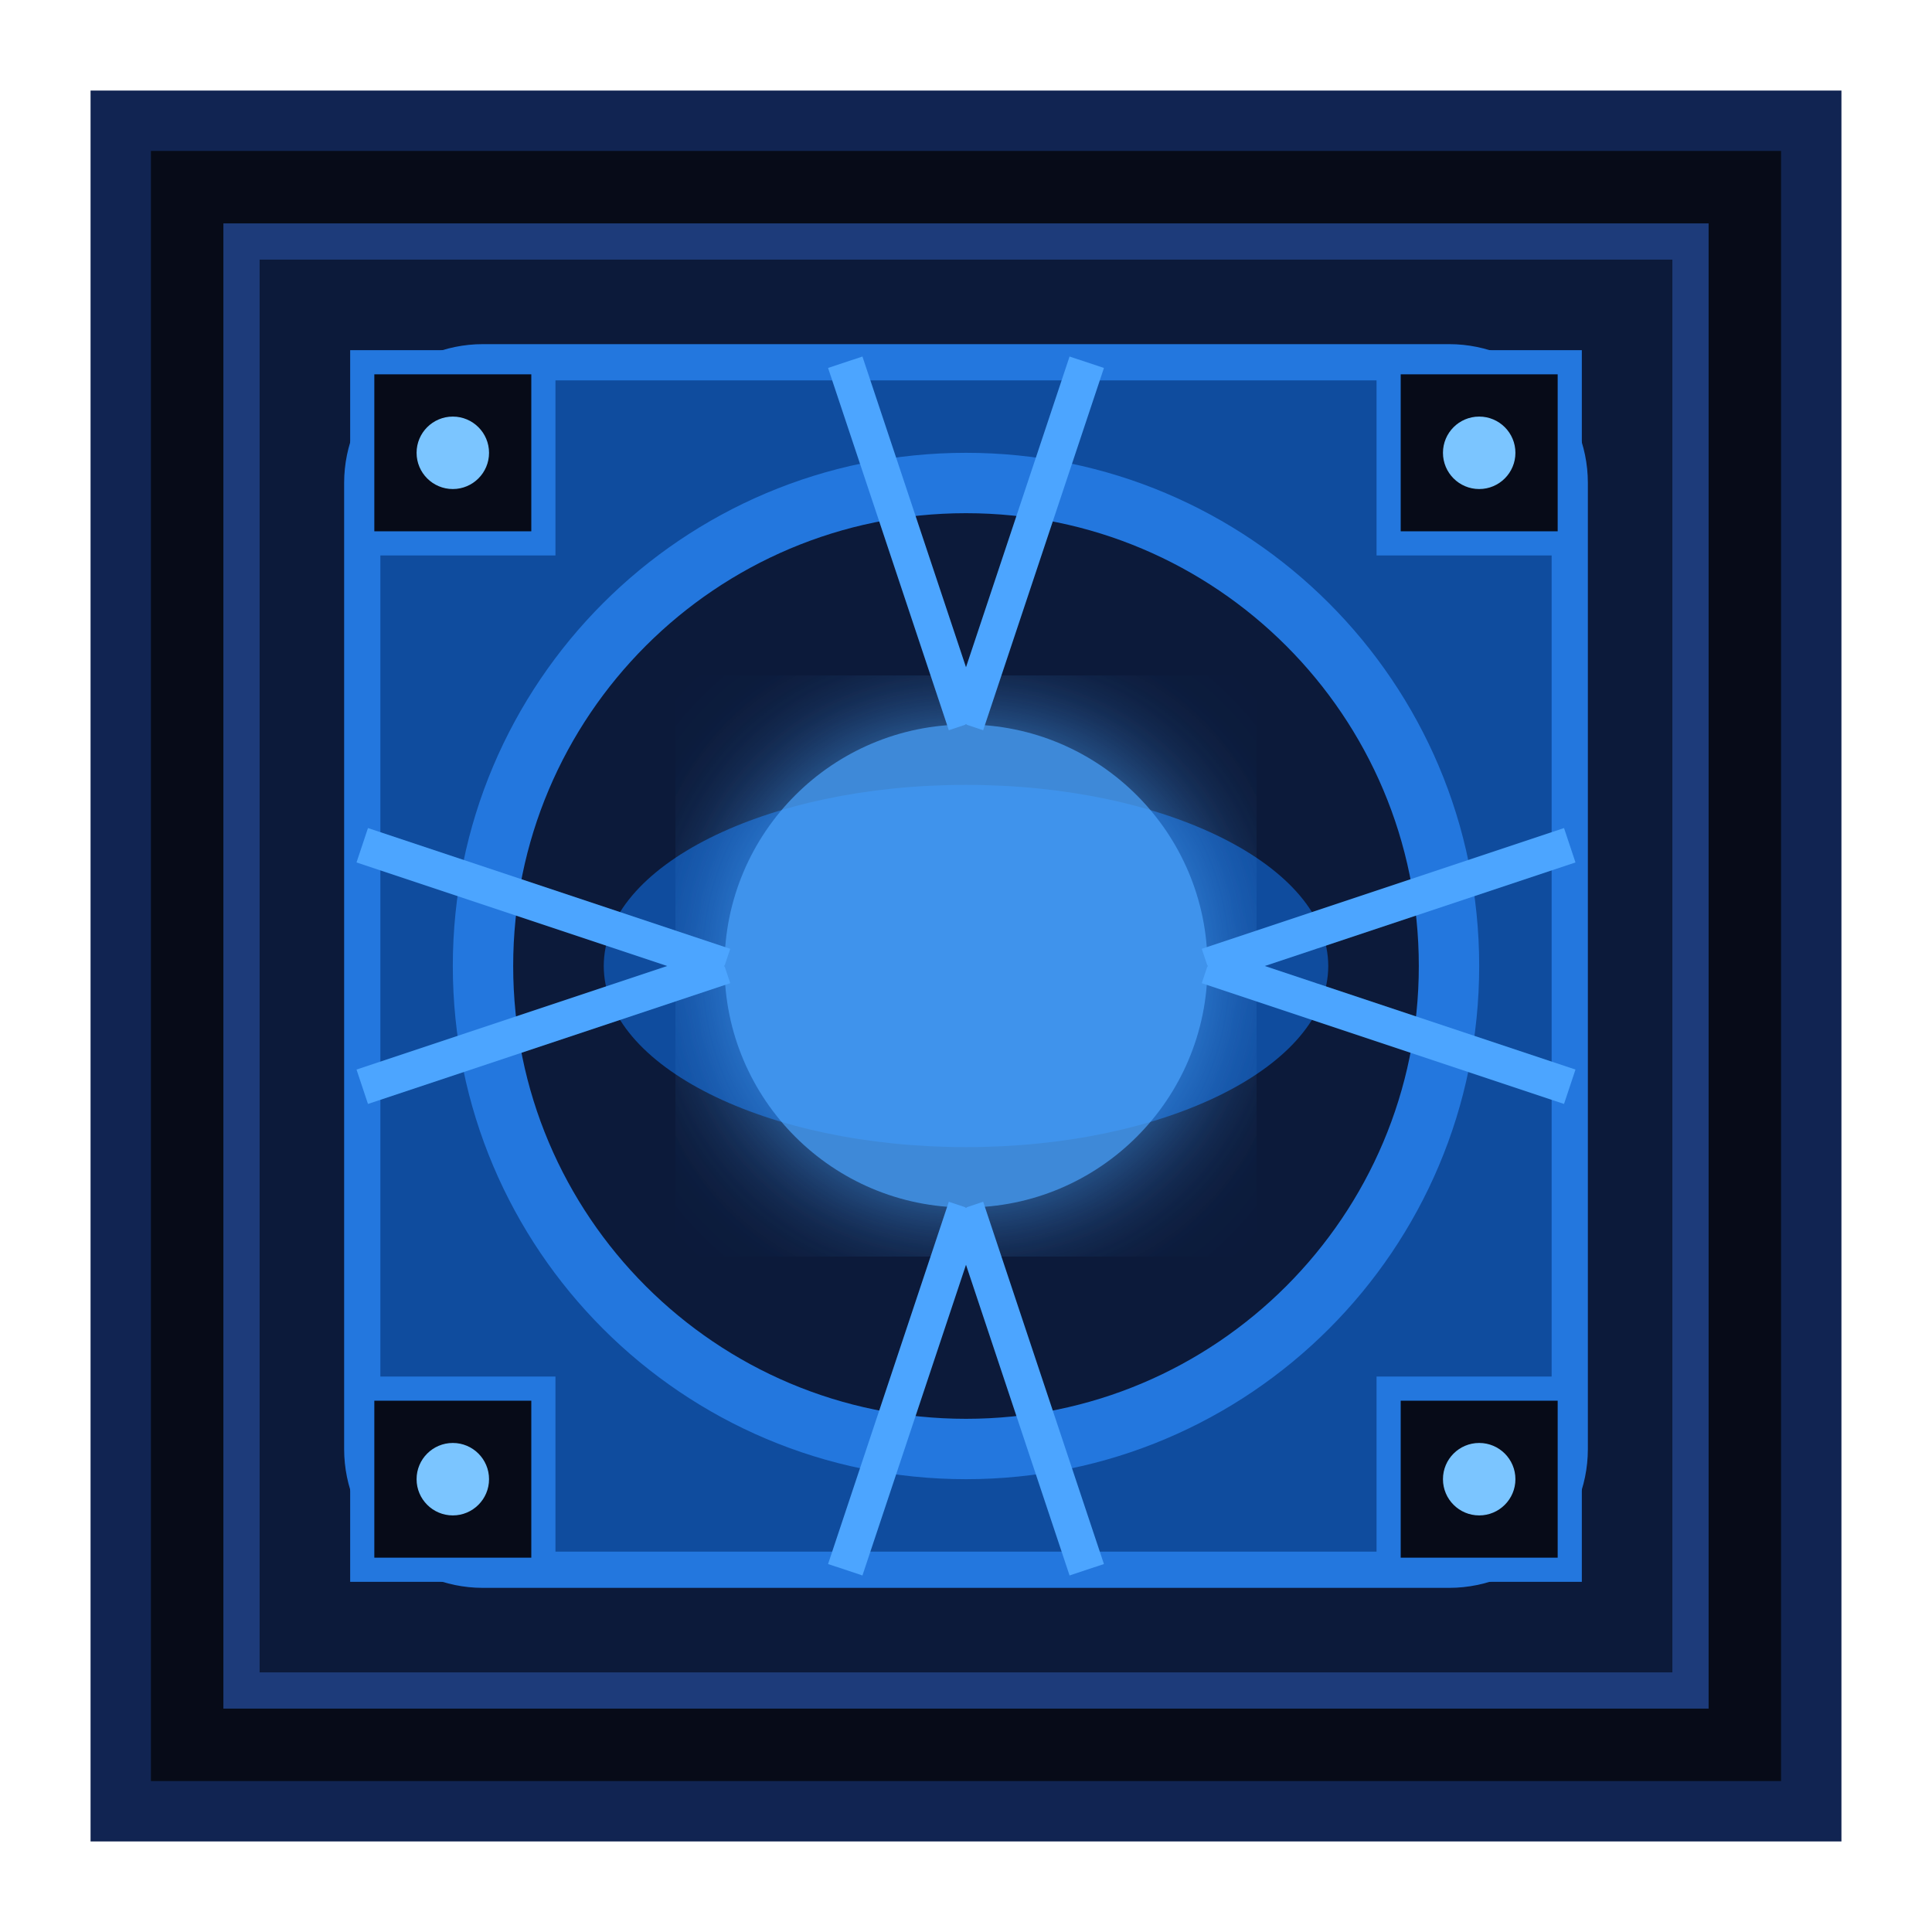
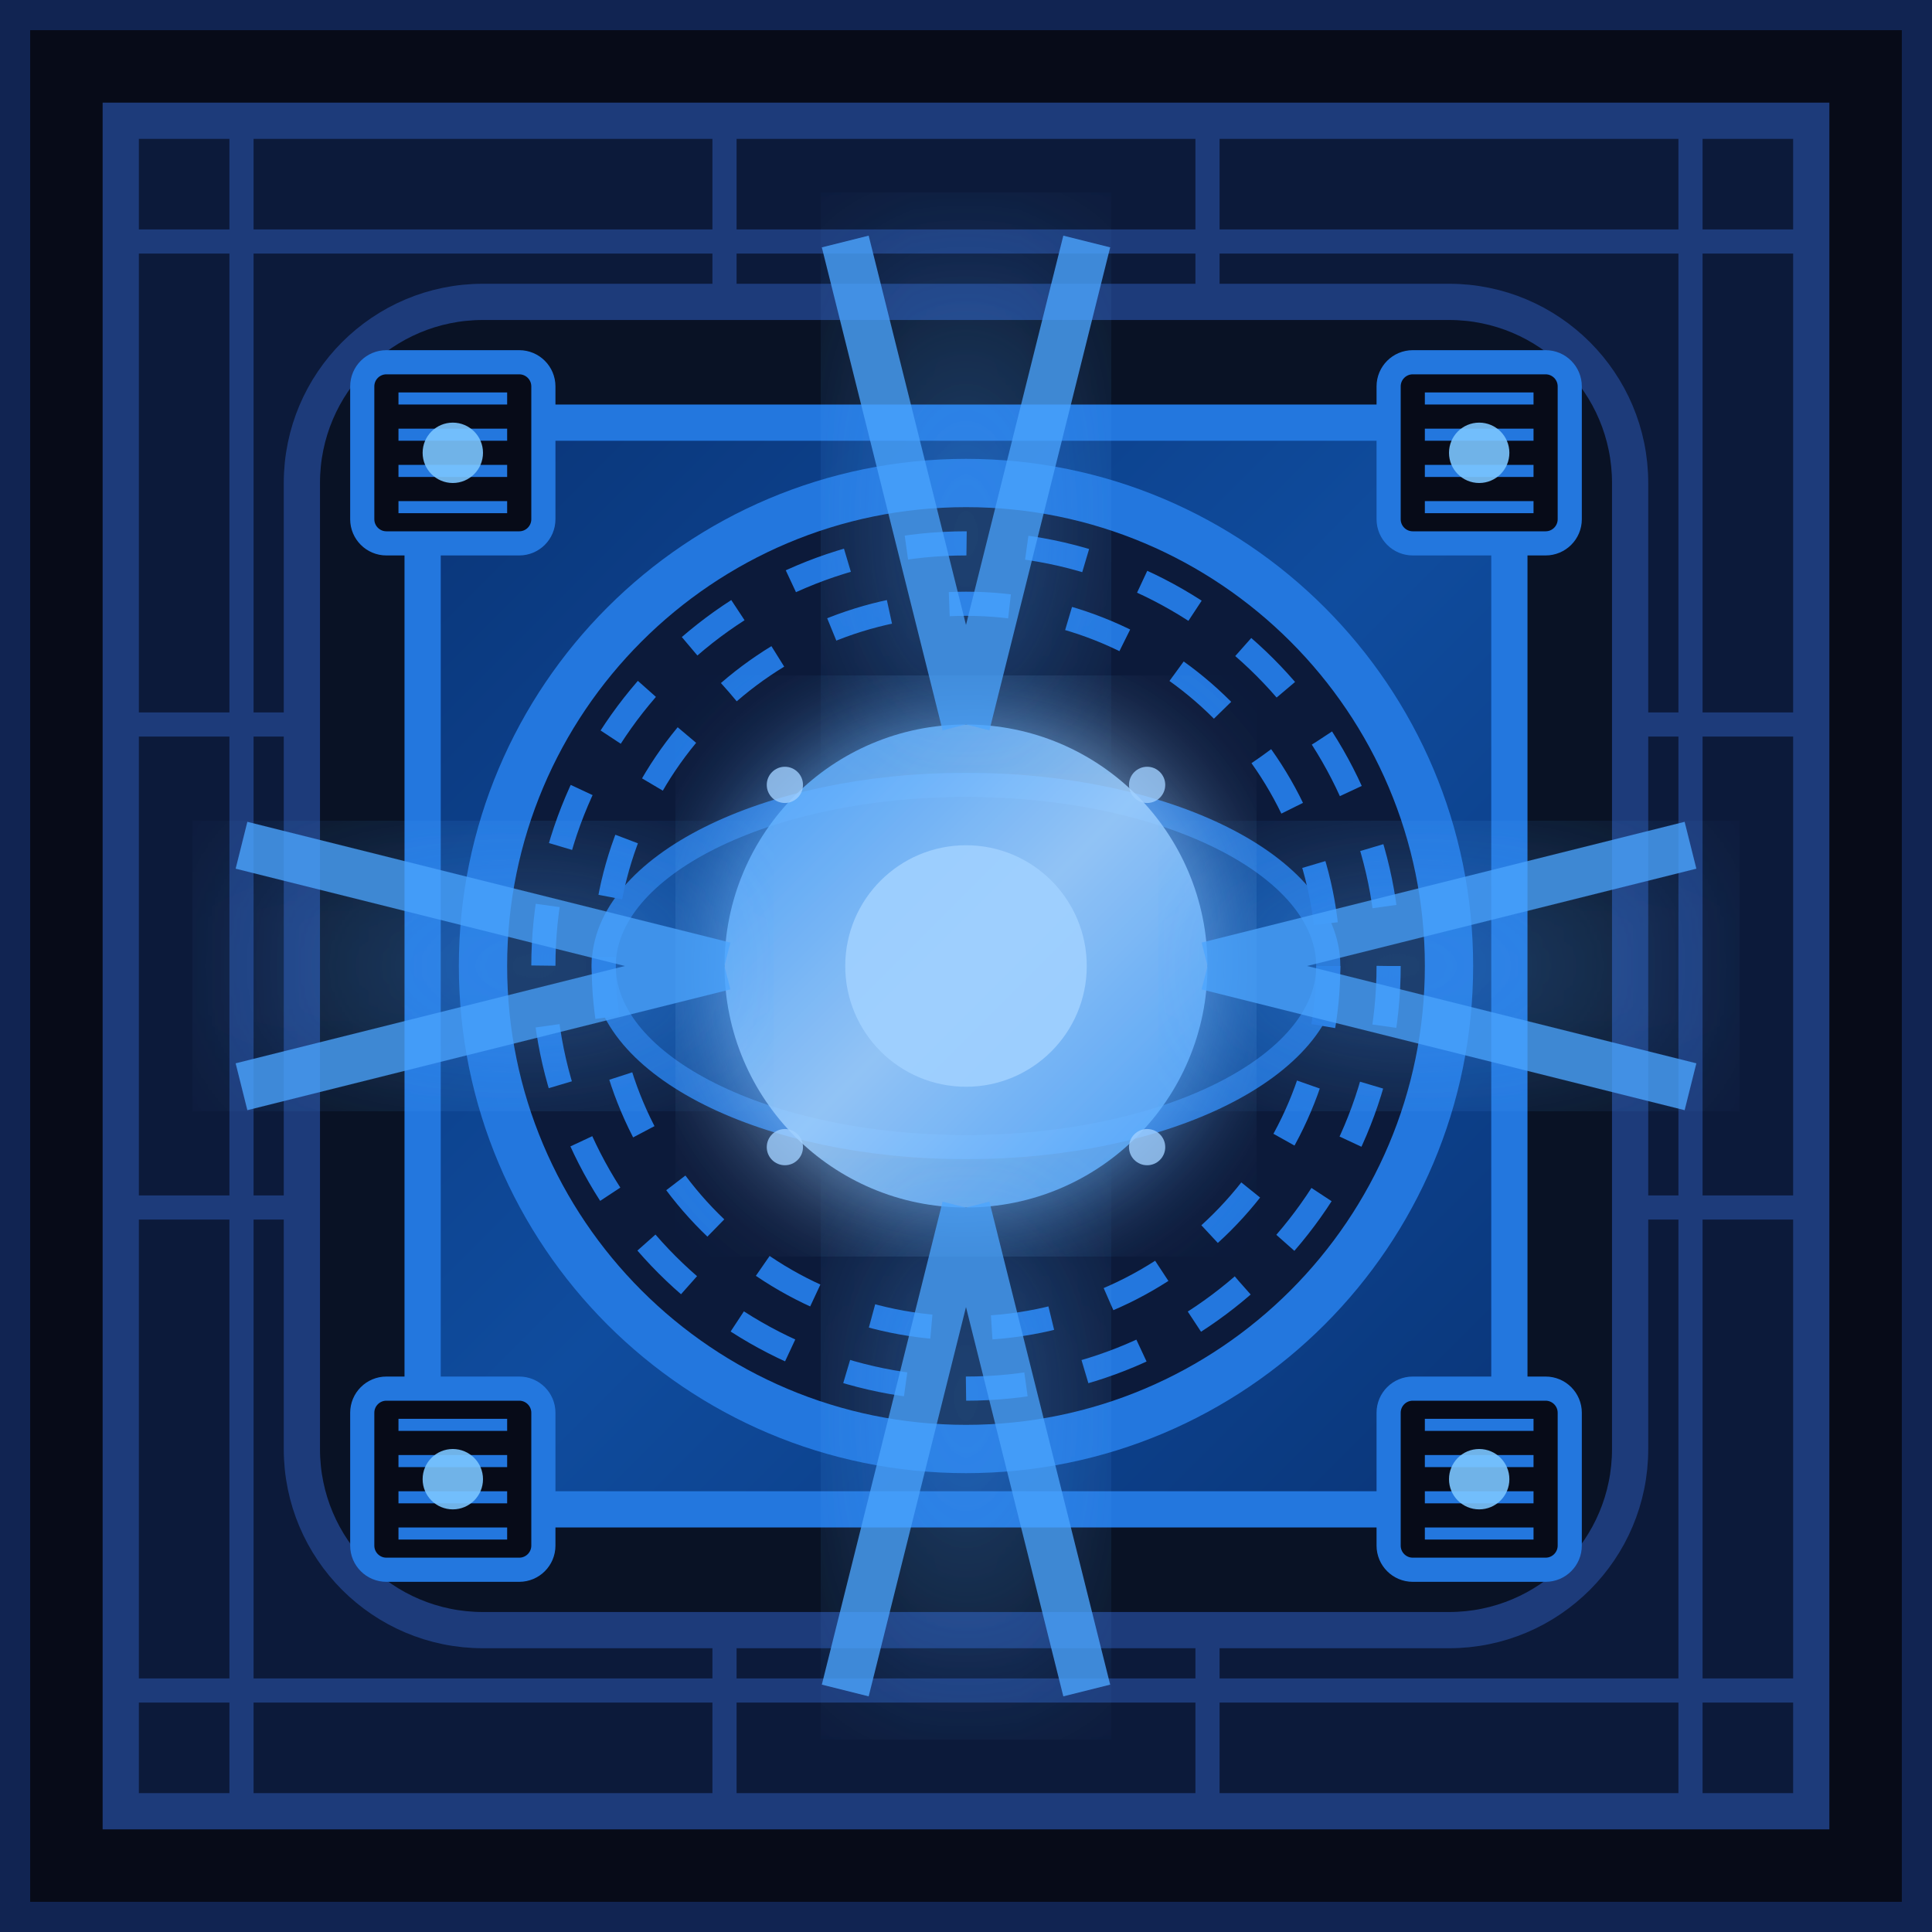
<svg xmlns="http://www.w3.org/2000/svg" width="16" height="16" viewBox="0 0 16 16">
-   <filter id="glow">
-     <feGaussianBlur stdDeviation="0.5" result="blur" />
-     <feComposite in="SourceGraphic" in2="blur" operator="over" />
-   </filter>
-   <rect x="1" y="1" width="14" height="14" fill="#070b18" stroke="#112452" stroke-width="0.5" />
-   <rect x="2" y="2" width="12" height="12" fill="#0c1a3a" stroke="#1d3b7a" stroke-width="0.3" />
-   <rect x="3" y="3" width="10" height="10" rx="1" fill="#0f4c9e" stroke="#2377de" stroke-width="0.3" />
-   <circle cx="8" cy="8" r="4" fill="#0c1a3a" stroke="#2377de" stroke-width="0.5" />
-   <ellipse cx="8" cy="8" rx="3" ry="1.5" fill="#0f4c9e" />
-   <circle cx="8" cy="8" r="2" fill="#4ca5ff" filter="url(#glow)" opacity="0.8" />
-   <path d="M8 6L9 3M8 6L7 3" stroke="#4ca5ff" stroke-width="0.3" />
-   <path d="M8 10L9 13M8 10L7 13" stroke="#4ca5ff" stroke-width="0.3" />
-   <path d="M6 8L3 9M6 8L3 7" stroke="#4ca5ff" stroke-width="0.3" />
-   <path d="M10 8L13 9M10 8L13 7" stroke="#4ca5ff" stroke-width="0.3" />
-   <rect x="3" y="3" width="1.5" height="1.5" fill="#070b18" stroke="#2377de" stroke-width="0.2" />
-   <rect x="11.5" y="3" width="1.5" height="1.5" fill="#070b18" stroke="#2377de" stroke-width="0.2" />
-   <rect x="3" y="11.5" width="1.5" height="1.5" fill="#070b18" stroke="#2377de" stroke-width="0.2" />
-   <rect x="11.5" y="11.5" width="1.5" height="1.5" fill="#070b18" stroke="#2377de" stroke-width="0.2" />
-   <circle cx="3.75" cy="3.75" r="0.3" fill="#7bc5ff" />
-   <circle cx="12.25" cy="3.75" r="0.3" fill="#7bc5ff" />
-   <circle cx="3.75" cy="12.25" r="0.3" fill="#7bc5ff" />
-   <circle cx="12.25" cy="12.25" r="0.3" fill="#7bc5ff" />
+   <defs>
+     <filter id="glow">
+       <feGaussianBlur stdDeviation="0.5" result="blur" />
+       <feComposite in="SourceGraphic" in2="blur" operator="over" />
+     </filter>
+     <filter id="emissionBeam">
+       <feGaussianBlur stdDeviation="0.8" result="blur" />
+       <feComposite in="SourceGraphic" in2="blur" operator="over" />
+     </filter>
+     <linearGradient id="lensGradient" x1="0%" y1="0%" x2="100%" y2="100%">
+       <stop offset="0%" stop-color="#4ca5ff" />
+       <stop offset="50%" stop-color="#a0d0ff" />
+       <stop offset="100%" stop-color="#4ca5ff" />
+     </linearGradient>
+     <linearGradient id="emitterHousingGradient" x1="0%" y1="0%" x2="100%" y2="100%">
+       <stop offset="0%" stop-color="#0a3578" />
+       <stop offset="50%" stop-color="#0f4c9e" />
+       <stop offset="100%" stop-color="#0a3578" />
+     </linearGradient>
+     <pattern id="techCircuitry" patternUnits="userSpaceOnUse" width="4" height="4">
+       <rect width="4" height="4" fill="#0c1a3a" />
+       <path d="M0,2 L4,2" stroke="#1d3b7a" stroke-width="0.2" />
+       <path d="M2,0 L2,4" stroke="#1d3b7a" stroke-width="0.2" />
+     </pattern>
+   </defs>
+   <rect x="0" y="0" width="16" height="16" fill="#070b18" stroke="#112452" stroke-width="0.5" />
+   <rect x="1" y="1" width="14" height="14" fill="url(#techCircuitry)" stroke="#1d3b7a" stroke-width="0.3" />
+   <rect x="2.5" y="2.5" width="11" height="11" rx="1.5" ry="1.5" fill="#091225" stroke="#1d3b7a" stroke-width="0.3" />
+   <rect x="3.5" y="3.5" width="9" height="9" rx="1" ry="1" fill="url(#emitterHousingGradient)" stroke="#2377de" stroke-width="0.3" />
+   <circle cx="8" cy="8" r="4" fill="#0c1a3a" stroke="#2377de" stroke-width="0.4" />
+   <circle cx="8" cy="8" r="3.5" fill="none" stroke="#2377de" stroke-width="0.2" stroke-dasharray="0.5,0.5" />
+   <circle cx="8" cy="8" r="3" fill="none" stroke="#2377de" stroke-width="0.2" stroke-dasharray="0.5,0.5" />
+   <ellipse cx="8" cy="8" rx="3" ry="1.5" fill="#0f4c9e" stroke="#2377de" stroke-width="0.2" opacity="0.9" />
+   <circle cx="8" cy="8" r="2" fill="url(#lensGradient)" filter="url(#glow)" opacity="0.9">
+     <animate attributeName="opacity" values="0.7;0.9;0.7" dur="3s" repeatCount="indefinite" />
+   </circle>
+   <circle cx="8" cy="8" r="1" fill="#a0d0ff" opacity="0.9">
+     <animate attributeName="r" values="1;1.2;1" dur="2s" repeatCount="indefinite" />
+   </circle>
+   <path d="M8,6 L9,2 M8,6 L7,2" stroke="#4ca5ff" stroke-width="0.4" opacity="0.8" filter="url(#emissionBeam)">
+     <animate attributeName="opacity" values="0.8;0.5;0.8" dur="1.5s" repeatCount="indefinite" />
+   </path>
+   <path d="M8,10 L9,14 M8,10 L7,14" stroke="#4ca5ff" stroke-width="0.4" opacity="0.8" filter="url(#emissionBeam)">
+     <animate attributeName="opacity" values="0.5;0.8;0.5" dur="1.5s" repeatCount="indefinite" />
+   </path>
+   <path d="M6,8 L2,9 M6,8 L2,7" stroke="#4ca5ff" stroke-width="0.4" opacity="0.8" filter="url(#emissionBeam)">
+     <animate attributeName="opacity" values="0.8;0.5;0.8" dur="1.7s" repeatCount="indefinite" />
+   </path>
+   <path d="M10,8 L14,9 M10,8 L14,7" stroke="#4ca5ff" stroke-width="0.4" opacity="0.8" filter="url(#emissionBeam)">
+     <animate attributeName="opacity" values="0.5;0.8;0.5" dur="1.7s" repeatCount="indefinite" />
+   </path>
+   <rect x="3" y="3" width="1.5" height="1.5" rx="0.2" ry="0.2" fill="#070b18" stroke="#2377de" stroke-width="0.2" />
+   <rect x="11.5" y="3" width="1.5" height="1.5" rx="0.2" ry="0.2" fill="#070b18" stroke="#2377de" stroke-width="0.2" />
+   <rect x="3" y="11.5" width="1.5" height="1.5" rx="0.2" ry="0.2" fill="#070b18" stroke="#2377de" stroke-width="0.2" />
+   <rect x="11.5" y="11.5" width="1.5" height="1.5" rx="0.2" ry="0.2" fill="#070b18" stroke="#2377de" stroke-width="0.2" />
+   <line x1="3.3" y1="3.3" x2="4.2" y2="3.3" stroke="#2377de" stroke-width="0.1" />
+   <line x1="3.3" y1="3.6" x2="4.2" y2="3.6" stroke="#2377de" stroke-width="0.1" />
+   <line x1="3.3" y1="3.9" x2="4.2" y2="3.9" stroke="#2377de" stroke-width="0.1" />
+   <line x1="3.3" y1="4.2" x2="4.2" y2="4.2" stroke="#2377de" stroke-width="0.1" />
+   <line x1="11.8" y1="3.3" x2="12.7" y2="3.3" stroke="#2377de" stroke-width="0.1" />
+   <line x1="11.8" y1="3.6" x2="12.7" y2="3.6" stroke="#2377de" stroke-width="0.1" />
+   <line x1="11.8" y1="3.9" x2="12.7" y2="3.9" stroke="#2377de" stroke-width="0.1" />
+   <line x1="11.8" y1="4.2" x2="12.7" y2="4.2" stroke="#2377de" stroke-width="0.1" />
+   <line x1="3.3" y1="11.8" x2="4.2" y2="11.8" stroke="#2377de" stroke-width="0.1" />
+   <line x1="3.3" y1="12.1" x2="4.2" y2="12.1" stroke="#2377de" stroke-width="0.1" />
+   <line x1="3.3" y1="12.4" x2="4.2" y2="12.4" stroke="#2377de" stroke-width="0.1" />
+   <line x1="3.3" y1="12.7" x2="4.2" y2="12.7" stroke="#2377de" stroke-width="0.1" />
+   <line x1="11.8" y1="11.8" x2="12.7" y2="11.8" stroke="#2377de" stroke-width="0.1" />
+   <line x1="11.8" y1="12.1" x2="12.7" y2="12.1" stroke="#2377de" stroke-width="0.1" />
+   <line x1="11.8" y1="12.4" x2="12.7" y2="12.4" stroke="#2377de" stroke-width="0.1" />
+   <line x1="11.8" y1="12.7" x2="12.7" y2="12.7" stroke="#2377de" stroke-width="0.1" />
+   <circle cx="3.75" cy="3.75" r="0.25" fill="#7bc5ff" opacity="0.9">
+     <animate attributeName="opacity" values="0.9;0.5;0.9" dur="1.2s" repeatCount="indefinite" />
+   </circle>
+   <circle cx="12.25" cy="3.75" r="0.25" fill="#7bc5ff" opacity="0.9">
+     <animate attributeName="opacity" values="0.5;0.9;0.5" dur="1.5s" repeatCount="indefinite" />
+   </circle>
+   <circle cx="3.75" cy="12.25" r="0.25" fill="#7bc5ff" opacity="0.9">
+     <animate attributeName="opacity" values="0.9;0.5;0.9" dur="1.8s" repeatCount="indefinite" />
+   </circle>
+   <circle cx="12.25" cy="12.25" r="0.25" fill="#7bc5ff" opacity="0.9">
+     <animate attributeName="opacity" values="0.5;0.9;0.5" dur="2.1s" repeatCount="indefinite" />
+   </circle>
+   <circle cx="6.5" cy="6.5" r="0.15" fill="#a0d0ff" opacity="0.8" />
+   <circle cx="9.5" cy="6.5" r="0.15" fill="#a0d0ff" opacity="0.8" />
+   <circle cx="6.5" cy="9.5" r="0.15" fill="#a0d0ff" opacity="0.8" />
+   <circle cx="9.5" cy="9.5" r="0.15" fill="#a0d0ff" opacity="0.8" />
</svg>
